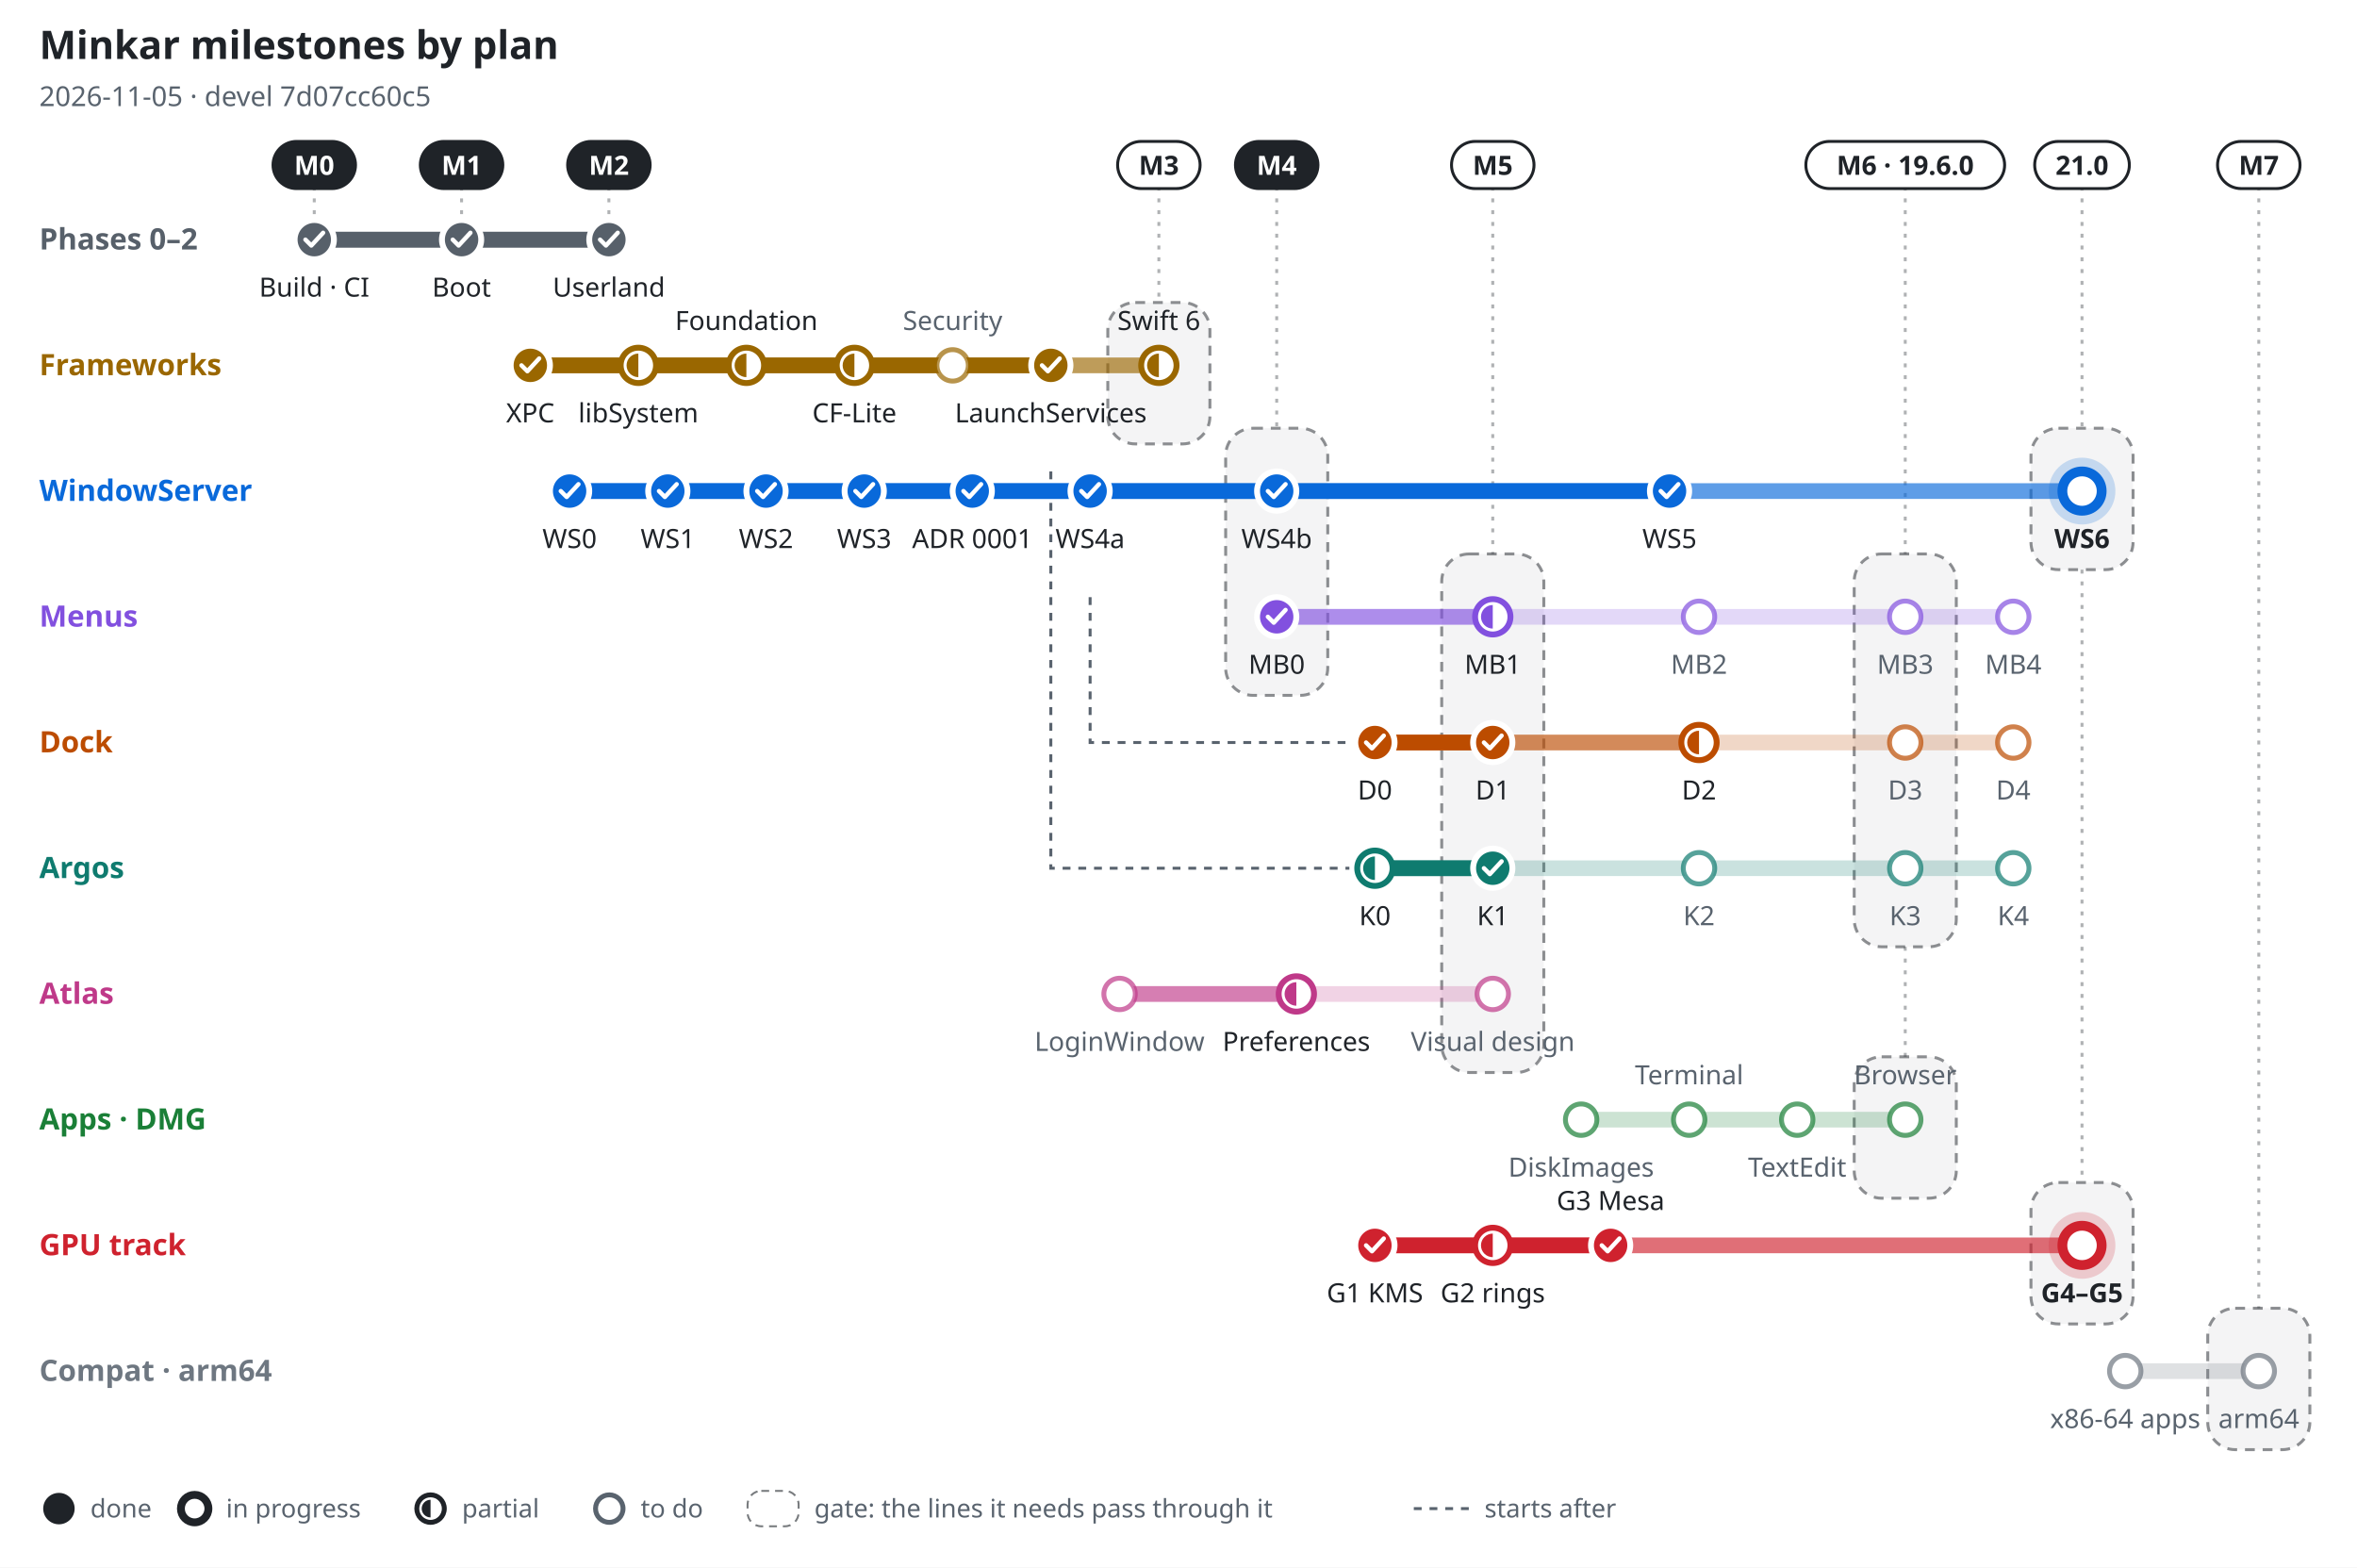
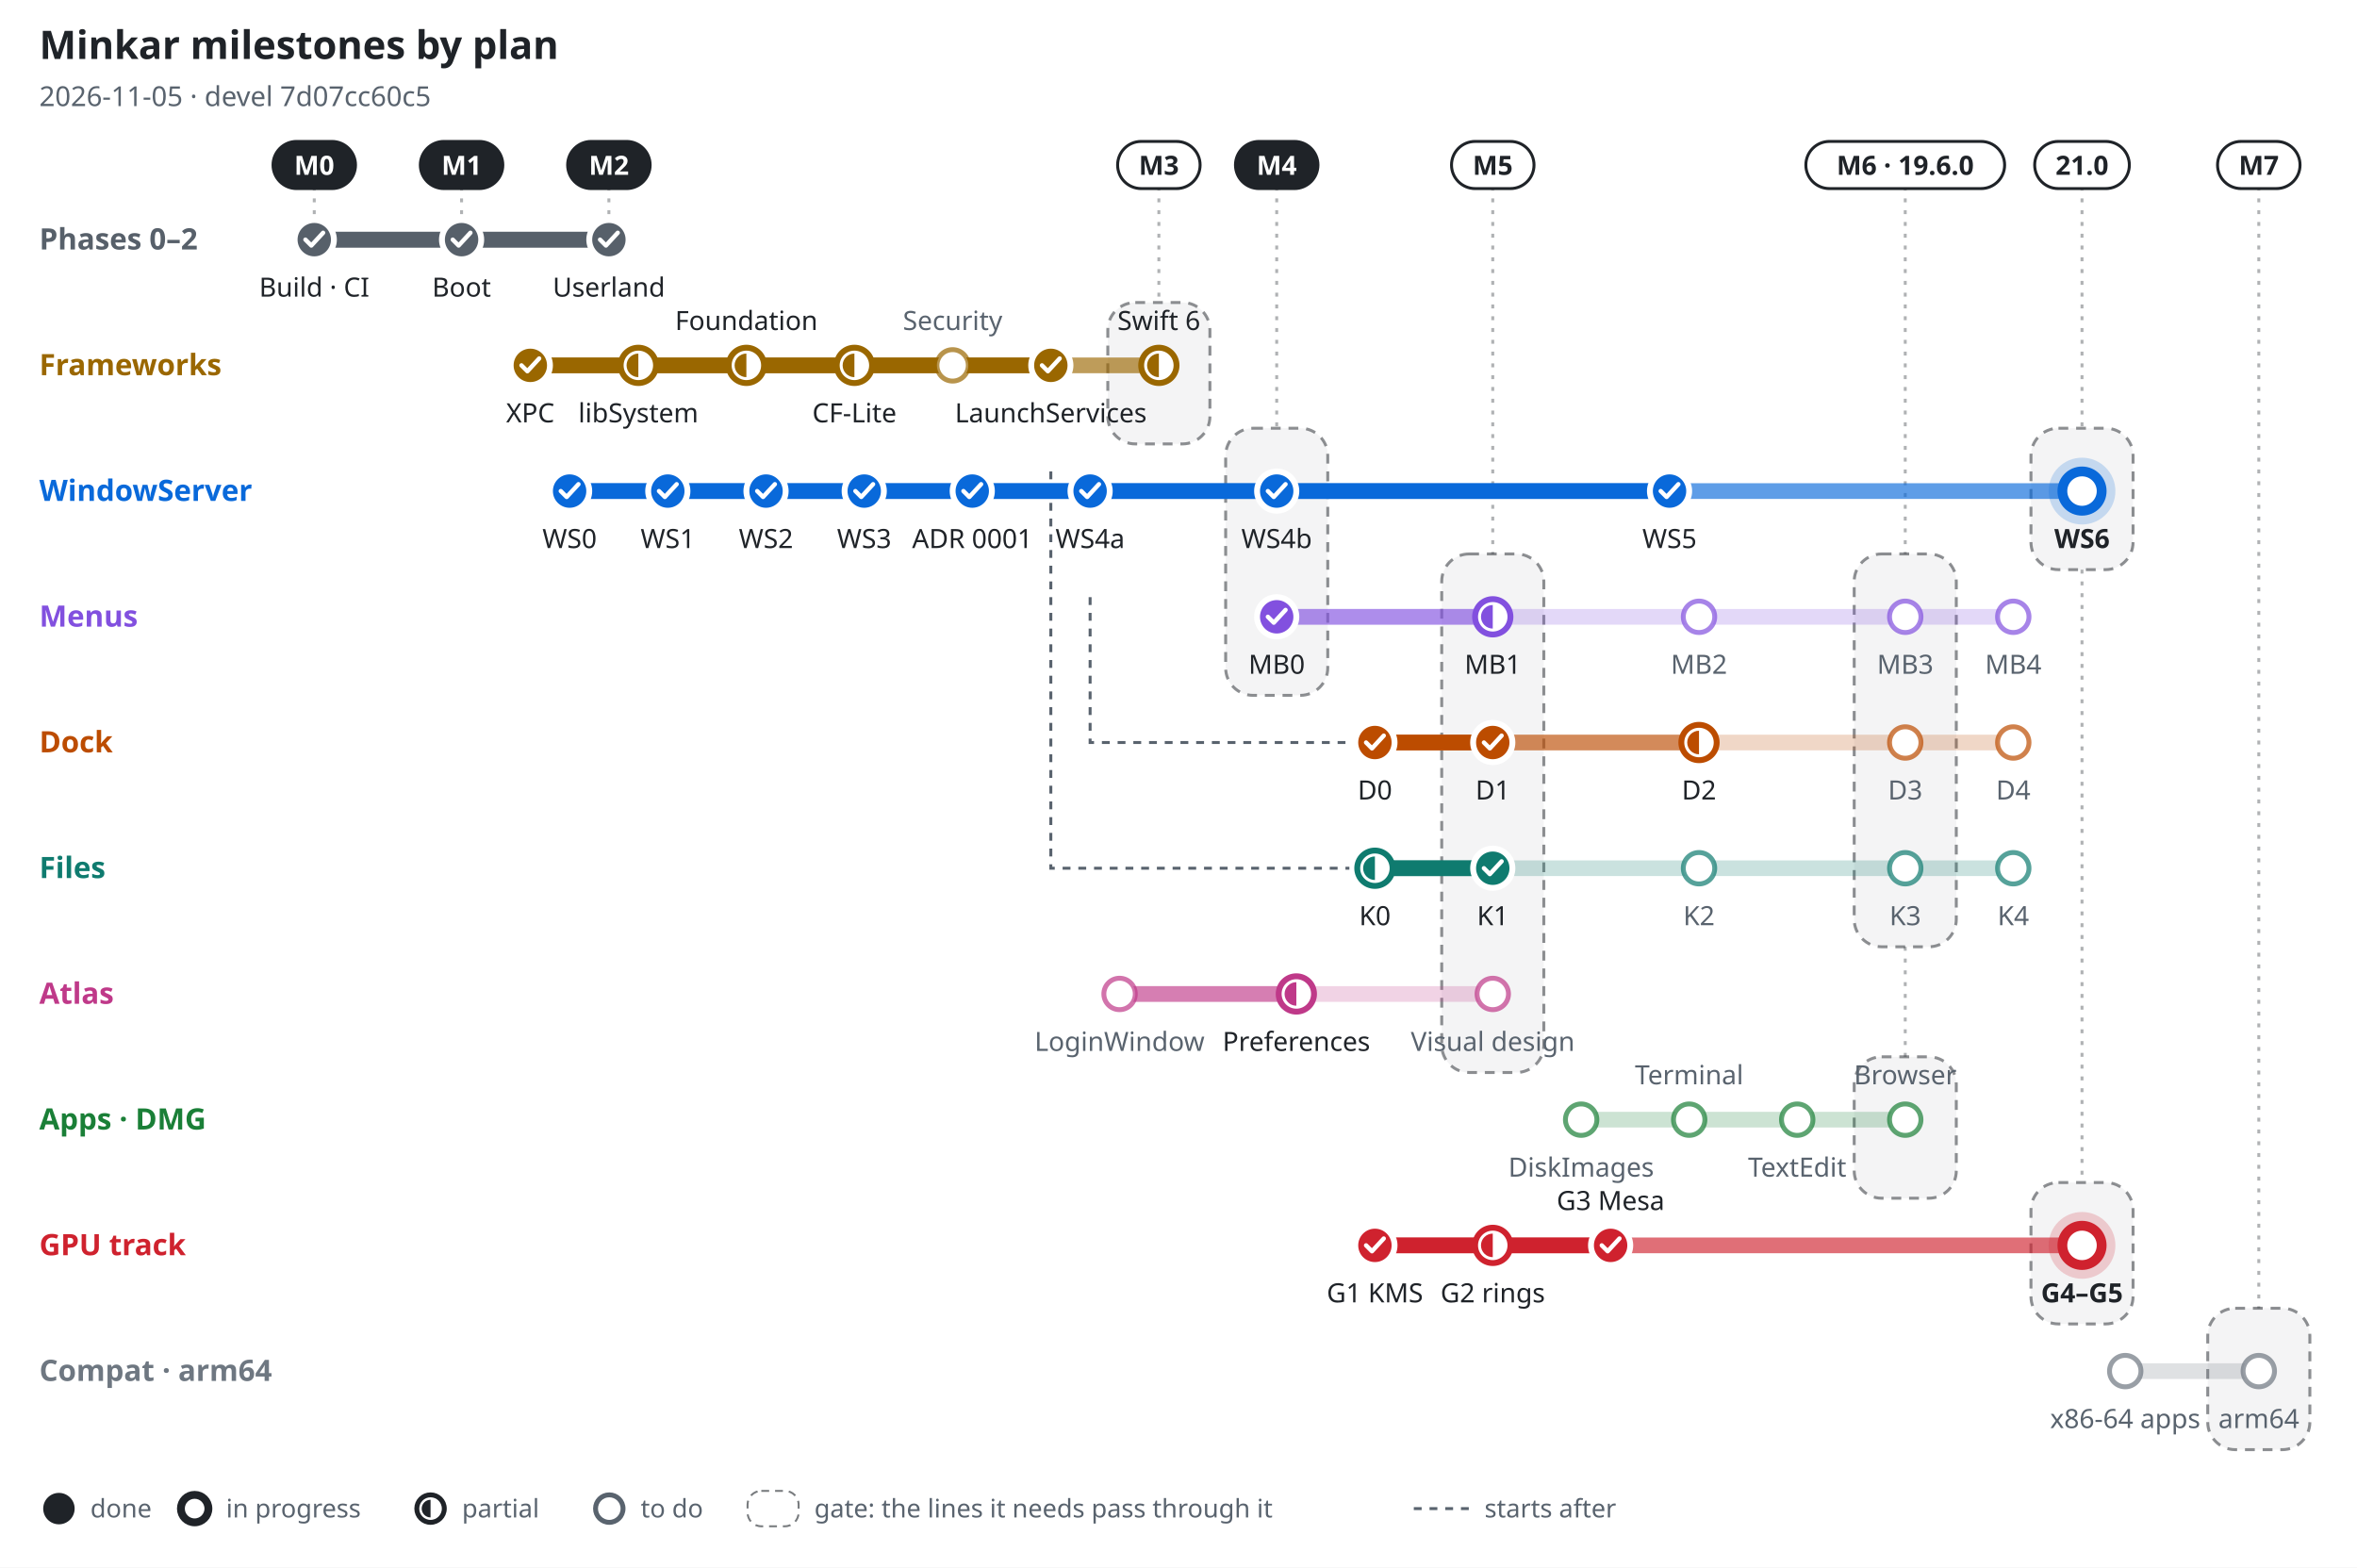
<svg xmlns="http://www.w3.org/2000/svg" width="1200" height="798" viewBox="0 0 1200 798" font-family="-apple-system, BlinkMacSystemFont, 'Segoe UI', 'Noto Sans', Helvetica, Arial, sans-serif" role="img" aria-label="Minkar milestones by plan, 2026-11-05">
  <rect width="1200" height="798" fill="#ffffff" />
  <text x="20" y="30" font-size="20" font-weight="700" fill="#1f2328" text-anchor="start">Minkar milestones by plan</text>
  <text x="20" y="54" font-size="14" font-weight="400" fill="#59636e" text-anchor="start">2026-11-05 · devel 7d07cc60c5</text>
  <line x1="160" y1="95" x2="160" y2="110" stroke="#1f2328" stroke-opacity=".35" stroke-width="1.5" stroke-dasharray="2 4" />
  <rect x="139" y="72" width="42" height="24" rx="12" fill="#1f2328" stroke="#1f2328" stroke-width="1.5" />
  <text x="160" y="89" font-size="13.5" font-weight="700" fill="#ffffff" text-anchor="middle">M0</text>
  <line x1="235" y1="95" x2="235" y2="110" stroke="#1f2328" stroke-opacity=".35" stroke-width="1.5" stroke-dasharray="2 4" />
  <rect x="214" y="72" width="42" height="24" rx="12" fill="#1f2328" stroke="#1f2328" stroke-width="1.5" />
  <text x="235" y="89" font-size="13.5" font-weight="700" fill="#ffffff" text-anchor="middle">M1</text>
  <line x1="310" y1="95" x2="310" y2="110" stroke="#1f2328" stroke-opacity=".35" stroke-width="1.5" stroke-dasharray="2 4" />
  <rect x="289" y="72" width="42" height="24" rx="12" fill="#1f2328" stroke="#1f2328" stroke-width="1.5" />
  <text x="310" y="89" font-size="13.5" font-weight="700" fill="#ffffff" text-anchor="middle">M2</text>
  <line x1="590" y1="95" x2="590" y2="154" stroke="#1f2328" stroke-opacity=".35" stroke-width="1.5" stroke-dasharray="2 4" />
  <rect x="564" y="154" width="52" height="72" rx="14" fill="#1f2328" fill-opacity=".05" stroke="#1f2328" stroke-opacity=".5" stroke-width="1.5" stroke-dasharray="5 4" />
  <rect x="569" y="72" width="42" height="24" rx="12" fill="#ffffff" stroke="#1f2328" stroke-width="1.5" />
  <text x="590" y="89" font-size="13.5" font-weight="700" fill="#1f2328" text-anchor="middle">M3</text>
  <line x1="650" y1="95" x2="650" y2="218" stroke="#1f2328" stroke-opacity=".35" stroke-width="1.5" stroke-dasharray="2 4" />
  <rect x="624" y="218" width="52" height="136" rx="14" fill="#1f2328" fill-opacity=".05" stroke="#1f2328" stroke-opacity=".5" stroke-width="1.5" stroke-dasharray="5 4" />
  <rect x="629" y="72" width="42" height="24" rx="12" fill="#1f2328" stroke="#1f2328" stroke-width="1.5" />
  <text x="650" y="89" font-size="13.5" font-weight="700" fill="#ffffff" text-anchor="middle">M4</text>
  <line x1="760" y1="95" x2="760" y2="282" stroke="#1f2328" stroke-opacity=".35" stroke-width="1.5" stroke-dasharray="2 4" />
  <rect x="734" y="282" width="52" height="264" rx="14" fill="#1f2328" fill-opacity=".05" stroke="#1f2328" stroke-opacity=".5" stroke-width="1.5" stroke-dasharray="5 4" />
  <rect x="739" y="72" width="42" height="24" rx="12" fill="#ffffff" stroke="#1f2328" stroke-width="1.5" />
  <text x="760" y="89" font-size="13.5" font-weight="700" fill="#1f2328" text-anchor="middle">M5</text>
  <line x1="970" y1="95" x2="970" y2="282" stroke="#1f2328" stroke-opacity=".35" stroke-width="1.5" stroke-dasharray="2 4" />
  <rect x="944" y="282" width="52" height="200" rx="14" fill="#1f2328" fill-opacity=".05" stroke="#1f2328" stroke-opacity=".5" stroke-width="1.5" stroke-dasharray="5 4" />
  <line x1="970" y1="482" x2="970" y2="538" stroke="#1f2328" stroke-opacity=".35" stroke-width="1.5" stroke-dasharray="2 4" />
  <rect x="944" y="538" width="52" height="72" rx="14" fill="#1f2328" fill-opacity=".05" stroke="#1f2328" stroke-opacity=".5" stroke-width="1.5" stroke-dasharray="5 4" />
  <rect x="919.4" y="72" width="101.2" height="24" rx="12" fill="#ffffff" stroke="#1f2328" stroke-width="1.5" />
  <text x="970" y="89" font-size="13.5" font-weight="700" fill="#1f2328" text-anchor="middle">M6 · 19.6.0</text>
  <line x1="1060" y1="95" x2="1060" y2="218" stroke="#1f2328" stroke-opacity=".35" stroke-width="1.5" stroke-dasharray="2 4" />
  <rect x="1034" y="218" width="52" height="72" rx="14" fill="#1f2328" fill-opacity=".05" stroke="#1f2328" stroke-opacity=".5" stroke-width="1.5" stroke-dasharray="5 4" />
  <line x1="1060" y1="290" x2="1060" y2="602" stroke="#1f2328" stroke-opacity=".35" stroke-width="1.5" stroke-dasharray="2 4" />
  <rect x="1034" y="602" width="52" height="72" rx="14" fill="#1f2328" fill-opacity=".05" stroke="#1f2328" stroke-opacity=".5" stroke-width="1.5" stroke-dasharray="5 4" />
  <rect x="1035.9" y="72" width="48.2" height="24" rx="12" fill="#ffffff" stroke="#1f2328" stroke-width="1.5" />
  <text x="1060" y="89" font-size="13.5" font-weight="700" fill="#1f2328" text-anchor="middle">21.0</text>
  <line x1="1150" y1="95" x2="1150" y2="666" stroke="#1f2328" stroke-opacity=".35" stroke-width="1.5" stroke-dasharray="2 4" />
  <rect x="1124" y="666" width="52" height="72" rx="14" fill="#1f2328" fill-opacity=".05" stroke="#1f2328" stroke-opacity=".5" stroke-width="1.5" stroke-dasharray="5 4" />
  <rect x="1129" y="72" width="42" height="24" rx="12" fill="#ffffff" stroke="#1f2328" stroke-width="1.5" />
  <text x="1150" y="89" font-size="13.5" font-weight="700" fill="#1f2328" text-anchor="middle">M7</text>
  <path d="M555 304 V378 H687" fill="none" stroke="#59636e" stroke-width="1.5" stroke-dasharray="4 4" />
  <path d="M535 240 V442 H687" fill="none" stroke="#59636e" stroke-width="1.5" stroke-dasharray="4 4" />
  <text x="20" y="127" font-size="15" font-weight="700" fill="#57606a" text-anchor="start">Phases 0–2</text>
  <line x1="160" y1="122" x2="310" y2="122" stroke="#57606a" stroke-opacity=".22" stroke-width="8" stroke-linecap="round" />
  <line x1="160" y1="122" x2="310" y2="122" stroke="#57606a" stroke-opacity=".55" stroke-width="8" stroke-linecap="round" />
  <line x1="160" y1="122" x2="310" y2="122" stroke="#57606a" stroke-opacity="1" stroke-width="8" stroke-linecap="round" />
  <circle cx="160" cy="122" r="10" fill="#57606a" stroke="#ffffff" stroke-width="3" />
  <path d="M155.5 122 l3 3 l6 -6.5" fill="none" stroke="#ffffff" stroke-width="2.2" stroke-linecap="round" stroke-linejoin="round" />
  <text x="160" y="151" font-size="13.5" font-weight="500" fill="#1f2328" text-anchor="middle">Build · CI</text>
  <circle cx="235" cy="122" r="10" fill="#57606a" stroke="#ffffff" stroke-width="3" />
  <path d="M230.5 122 l3 3 l6 -6.5" fill="none" stroke="#ffffff" stroke-width="2.2" stroke-linecap="round" stroke-linejoin="round" />
  <text x="235" y="151" font-size="13.5" font-weight="500" fill="#1f2328" text-anchor="middle">Boot</text>
  <circle cx="310" cy="122" r="10" fill="#57606a" stroke="#ffffff" stroke-width="3" />
  <path d="M305.5 122 l3 3 l6 -6.5" fill="none" stroke="#ffffff" stroke-width="2.2" stroke-linecap="round" stroke-linejoin="round" />
  <text x="310" y="151" font-size="13.5" font-weight="500" fill="#1f2328" text-anchor="middle">Userland</text>
  <text x="20" y="191" font-size="15" font-weight="700" fill="#9a6700" text-anchor="start">Frameworks</text>
  <line x1="270" y1="186" x2="590" y2="186" stroke="#9a6700" stroke-opacity=".22" stroke-width="8" stroke-linecap="round" />
  <line x1="270" y1="186" x2="590" y2="186" stroke="#9a6700" stroke-opacity=".55" stroke-width="8" stroke-linecap="round" />
  <line x1="270" y1="186" x2="535" y2="186" stroke="#9a6700" stroke-opacity="1" stroke-width="8" stroke-linecap="round" />
  <circle cx="270" cy="186" r="10" fill="#9a6700" stroke="#ffffff" stroke-width="3" />
  <path d="M265.5 186 l3 3 l6 -6.5" fill="none" stroke="#ffffff" stroke-width="2.2" stroke-linecap="round" stroke-linejoin="round" />
  <text x="270" y="215" font-size="13.5" font-weight="500" fill="#1f2328" text-anchor="middle">XPC</text>
  <circle cx="325" cy="186" r="9" fill="#ffffff" stroke="#9a6700" stroke-width="3" />
  <path d="M325 180 A6 6 0 0 0 325 192 Z" fill="#9a6700" />
  <text x="325" y="215" font-size="13.5" font-weight="500" fill="#1f2328" text-anchor="middle">libSystem</text>
  <circle cx="380" cy="186" r="9" fill="#ffffff" stroke="#9a6700" stroke-width="3" />
  <path d="M380 180 A6 6 0 0 0 380 192 Z" fill="#9a6700" />
  <text x="380" y="168" font-size="13.5" font-weight="500" fill="#1f2328" text-anchor="middle">Foundation</text>
  <circle cx="435" cy="186" r="9" fill="#ffffff" stroke="#9a6700" stroke-width="3" />
  <path d="M435 180 A6 6 0 0 0 435 192 Z" fill="#9a6700" />
  <text x="435" y="215" font-size="13.5" font-weight="500" fill="#1f2328" text-anchor="middle">CF-Lite</text>
  <circle cx="485" cy="186" r="8" fill="#ffffff" stroke="#9a6700" stroke-opacity=".7" stroke-width="2.5" />
  <text x="485" y="168" font-size="13.5" font-weight="500" fill="#59636e" text-anchor="middle">Security</text>
  <circle cx="535" cy="186" r="10" fill="#9a6700" stroke="#ffffff" stroke-width="3" />
  <path d="M530.5 186 l3 3 l6 -6.5" fill="none" stroke="#ffffff" stroke-width="2.2" stroke-linecap="round" stroke-linejoin="round" />
  <text x="535" y="215" font-size="13.5" font-weight="500" fill="#1f2328" text-anchor="middle">LaunchServices</text>
  <circle cx="590" cy="186" r="9" fill="#ffffff" stroke="#9a6700" stroke-width="3" />
  <path d="M590 180 A6 6 0 0 0 590 192 Z" fill="#9a6700" />
  <text x="590" y="168" font-size="13.5" font-weight="500" fill="#1f2328" text-anchor="middle">Swift 6</text>
  <text x="20" y="255" font-size="15" font-weight="700" fill="#0969da" text-anchor="start">WindowServer</text>
  <line x1="290" y1="250" x2="1060" y2="250" stroke="#0969da" stroke-opacity=".22" stroke-width="8" stroke-linecap="round" />
  <line x1="290" y1="250" x2="1060" y2="250" stroke="#0969da" stroke-opacity=".55" stroke-width="8" stroke-linecap="round" />
  <line x1="290" y1="250" x2="850" y2="250" stroke="#0969da" stroke-opacity="1" stroke-width="8" stroke-linecap="round" />
  <circle cx="290" cy="250" r="10" fill="#0969da" stroke="#ffffff" stroke-width="3" />
  <path d="M285.5 250 l3 3 l6 -6.5" fill="none" stroke="#ffffff" stroke-width="2.2" stroke-linecap="round" stroke-linejoin="round" />
  <text x="290" y="279" font-size="13.5" font-weight="500" fill="#1f2328" text-anchor="middle">WS0</text>
  <circle cx="340" cy="250" r="10" fill="#0969da" stroke="#ffffff" stroke-width="3" />
  <path d="M335.5 250 l3 3 l6 -6.5" fill="none" stroke="#ffffff" stroke-width="2.2" stroke-linecap="round" stroke-linejoin="round" />
  <text x="340" y="279" font-size="13.5" font-weight="500" fill="#1f2328" text-anchor="middle">WS1</text>
  <circle cx="390" cy="250" r="10" fill="#0969da" stroke="#ffffff" stroke-width="3" />
  <path d="M385.5 250 l3 3 l6 -6.5" fill="none" stroke="#ffffff" stroke-width="2.2" stroke-linecap="round" stroke-linejoin="round" />
  <text x="390" y="279" font-size="13.5" font-weight="500" fill="#1f2328" text-anchor="middle">WS2</text>
  <circle cx="440" cy="250" r="10" fill="#0969da" stroke="#ffffff" stroke-width="3" />
  <path d="M435.5 250 l3 3 l6 -6.5" fill="none" stroke="#ffffff" stroke-width="2.2" stroke-linecap="round" stroke-linejoin="round" />
  <text x="440" y="279" font-size="13.5" font-weight="500" fill="#1f2328" text-anchor="middle">WS3</text>
  <circle cx="495" cy="250" r="10" fill="#0969da" stroke="#ffffff" stroke-width="3" />
  <path d="M490.5 250 l3 3 l6 -6.5" fill="none" stroke="#ffffff" stroke-width="2.2" stroke-linecap="round" stroke-linejoin="round" />
  <text x="495" y="279" font-size="13.5" font-weight="500" fill="#1f2328" text-anchor="middle">ADR 0001</text>
  <circle cx="555" cy="250" r="10" fill="#0969da" stroke="#ffffff" stroke-width="3" />
  <path d="M550.5 250 l3 3 l6 -6.5" fill="none" stroke="#ffffff" stroke-width="2.2" stroke-linecap="round" stroke-linejoin="round" />
  <text x="555" y="279" font-size="13.5" font-weight="500" fill="#1f2328" text-anchor="middle">WS4a</text>
  <circle cx="650" cy="250" r="10" fill="#0969da" stroke="#ffffff" stroke-width="3" />
  <path d="M645.5 250 l3 3 l6 -6.5" fill="none" stroke="#ffffff" stroke-width="2.2" stroke-linecap="round" stroke-linejoin="round" />
  <text x="650" y="279" font-size="13.5" font-weight="500" fill="#1f2328" text-anchor="middle">WS4b</text>
  <circle cx="850" cy="250" r="10" fill="#0969da" stroke="#ffffff" stroke-width="3" />
  <path d="M845.5 250 l3 3 l6 -6.5" fill="none" stroke="#ffffff" stroke-width="2.2" stroke-linecap="round" stroke-linejoin="round" />
  <text x="850" y="279" font-size="13.5" font-weight="500" fill="#1f2328" text-anchor="middle">WS5</text>
  <circle cx="1060" cy="250" r="17" fill="#0969da" fill-opacity=".2" />
  <circle cx="1060" cy="250" r="10" fill="#ffffff" stroke="#0969da" stroke-width="5" />
  <text x="1060" y="279" font-size="13.5" font-weight="700" fill="#1f2328" text-anchor="middle">WS6</text>
  <text x="20" y="319" font-size="15" font-weight="700" fill="#8250df" text-anchor="start">Menus</text>
  <line x1="650" y1="314" x2="1025" y2="314" stroke="#8250df" stroke-opacity=".22" stroke-width="8" stroke-linecap="round" />
  <line x1="650" y1="314" x2="760" y2="314" stroke="#8250df" stroke-opacity=".55" stroke-width="8" stroke-linecap="round" />
  <line x1="650" y1="314" x2="650" y2="314" stroke="#8250df" stroke-opacity="1" stroke-width="8" stroke-linecap="round" />
  <circle cx="650" cy="314" r="10" fill="#8250df" stroke="#ffffff" stroke-width="3" />
  <path d="M645.5 314 l3 3 l6 -6.5" fill="none" stroke="#ffffff" stroke-width="2.2" stroke-linecap="round" stroke-linejoin="round" />
  <text x="650" y="343" font-size="13.5" font-weight="500" fill="#1f2328" text-anchor="middle">MB0</text>
  <circle cx="760" cy="314" r="9" fill="#ffffff" stroke="#8250df" stroke-width="3" />
  <path d="M760 308 A6 6 0 0 0 760 320 Z" fill="#8250df" />
  <text x="760" y="343" font-size="13.5" font-weight="500" fill="#1f2328" text-anchor="middle">MB1</text>
  <circle cx="865" cy="314" r="8" fill="#ffffff" stroke="#8250df" stroke-opacity=".7" stroke-width="2.5" />
  <text x="865" y="343" font-size="13.5" font-weight="500" fill="#59636e" text-anchor="middle">MB2</text>
  <circle cx="970" cy="314" r="8" fill="#ffffff" stroke="#8250df" stroke-opacity=".7" stroke-width="2.5" />
  <text x="970" y="343" font-size="13.5" font-weight="500" fill="#59636e" text-anchor="middle">MB3</text>
  <circle cx="1025" cy="314" r="8" fill="#ffffff" stroke="#8250df" stroke-opacity=".7" stroke-width="2.5" />
  <text x="1025" y="343" font-size="13.5" font-weight="500" fill="#59636e" text-anchor="middle">MB4</text>
  <text x="20" y="383" font-size="15" font-weight="700" fill="#bc4c00" text-anchor="start">Dock</text>
  <line x1="700" y1="378" x2="1025" y2="378" stroke="#bc4c00" stroke-opacity=".22" stroke-width="8" stroke-linecap="round" />
  <line x1="700" y1="378" x2="865" y2="378" stroke="#bc4c00" stroke-opacity=".55" stroke-width="8" stroke-linecap="round" />
  <line x1="700" y1="378" x2="760" y2="378" stroke="#bc4c00" stroke-opacity="1" stroke-width="8" stroke-linecap="round" />
  <circle cx="700" cy="378" r="10" fill="#bc4c00" stroke="#ffffff" stroke-width="3" />
  <path d="M695.5 378 l3 3 l6 -6.5" fill="none" stroke="#ffffff" stroke-width="2.2" stroke-linecap="round" stroke-linejoin="round" />
  <text x="700" y="407" font-size="13.5" font-weight="500" fill="#1f2328" text-anchor="middle">D0</text>
  <circle cx="760" cy="378" r="10" fill="#bc4c00" stroke="#ffffff" stroke-width="3" />
  <path d="M755.5 378 l3 3 l6 -6.5" fill="none" stroke="#ffffff" stroke-width="2.2" stroke-linecap="round" stroke-linejoin="round" />
  <text x="760" y="407" font-size="13.5" font-weight="500" fill="#1f2328" text-anchor="middle">D1</text>
  <circle cx="865" cy="378" r="9" fill="#ffffff" stroke="#bc4c00" stroke-width="3" />
  <path d="M865 372 A6 6 0 0 0 865 384 Z" fill="#bc4c00" />
  <text x="865" y="407" font-size="13.5" font-weight="500" fill="#1f2328" text-anchor="middle">D2</text>
  <circle cx="970" cy="378" r="8" fill="#ffffff" stroke="#bc4c00" stroke-opacity=".7" stroke-width="2.5" />
  <text x="970" y="407" font-size="13.5" font-weight="500" fill="#59636e" text-anchor="middle">D3</text>
  <circle cx="1025" cy="378" r="8" fill="#ffffff" stroke="#bc4c00" stroke-opacity=".7" stroke-width="2.5" />
  <text x="1025" y="407" font-size="13.5" font-weight="500" fill="#59636e" text-anchor="middle">D4</text>
-   <text x="20" y="447" font-size="15" font-weight="700" fill="#0f7b6f" text-anchor="start">Argos</text>
+   <text x="20" y="447" font-size="15" font-weight="700" fill="#0f7b6f" text-anchor="start">Files</text>
  <line x1="700" y1="442" x2="1025" y2="442" stroke="#0f7b6f" stroke-opacity=".22" stroke-width="8" stroke-linecap="round" />
  <line x1="700" y1="442" x2="760" y2="442" stroke="#0f7b6f" stroke-opacity=".55" stroke-width="8" stroke-linecap="round" />
  <line x1="700" y1="442" x2="760" y2="442" stroke="#0f7b6f" stroke-opacity="1" stroke-width="8" stroke-linecap="round" />
  <circle cx="700" cy="442" r="9" fill="#ffffff" stroke="#0f7b6f" stroke-width="3" />
  <path d="M700 436 A6 6 0 0 0 700 448 Z" fill="#0f7b6f" />
  <text x="700" y="471" font-size="13.5" font-weight="500" fill="#1f2328" text-anchor="middle">K0</text>
  <circle cx="760" cy="442" r="10" fill="#0f7b6f" stroke="#ffffff" stroke-width="3" />
  <path d="M755.5 442 l3 3 l6 -6.5" fill="none" stroke="#ffffff" stroke-width="2.2" stroke-linecap="round" stroke-linejoin="round" />
  <text x="760" y="471" font-size="13.5" font-weight="500" fill="#1f2328" text-anchor="middle">K1</text>
  <circle cx="865" cy="442" r="8" fill="#ffffff" stroke="#0f7b6f" stroke-opacity=".7" stroke-width="2.5" />
  <text x="865" y="471" font-size="13.5" font-weight="500" fill="#59636e" text-anchor="middle">K2</text>
  <circle cx="970" cy="442" r="8" fill="#ffffff" stroke="#0f7b6f" stroke-opacity=".7" stroke-width="2.5" />
  <text x="970" y="471" font-size="13.5" font-weight="500" fill="#59636e" text-anchor="middle">K3</text>
  <circle cx="1025" cy="442" r="8" fill="#ffffff" stroke="#0f7b6f" stroke-opacity=".7" stroke-width="2.5" />
  <text x="1025" y="471" font-size="13.5" font-weight="500" fill="#59636e" text-anchor="middle">K4</text>
  <text x="20" y="511" font-size="15" font-weight="700" fill="#bf3989" text-anchor="start">Atlas</text>
  <line x1="570" y1="506" x2="760" y2="506" stroke="#bf3989" stroke-opacity=".22" stroke-width="8" stroke-linecap="round" />
  <line x1="570" y1="506" x2="660" y2="506" stroke="#bf3989" stroke-opacity=".55" stroke-width="8" stroke-linecap="round" />
  <circle cx="570" cy="506" r="8" fill="#ffffff" stroke="#bf3989" stroke-opacity=".7" stroke-width="2.5" />
  <text x="570" y="535" font-size="13.5" font-weight="500" fill="#59636e" text-anchor="middle">LoginWindow</text>
  <circle cx="660" cy="506" r="9" fill="#ffffff" stroke="#bf3989" stroke-width="3" />
  <path d="M660 500 A6 6 0 0 0 660 512 Z" fill="#bf3989" />
  <text x="660" y="535" font-size="13.5" font-weight="500" fill="#1f2328" text-anchor="middle">Preferences</text>
  <circle cx="760" cy="506" r="8" fill="#ffffff" stroke="#bf3989" stroke-opacity=".7" stroke-width="2.5" />
  <text x="760" y="535" font-size="13.5" font-weight="500" fill="#59636e" text-anchor="middle">Visual design</text>
  <text x="20" y="575" font-size="15" font-weight="700" fill="#1a7f37" text-anchor="start">Apps · DMG</text>
  <line x1="805" y1="570" x2="970" y2="570" stroke="#1a7f37" stroke-opacity=".22" stroke-width="8" stroke-linecap="round" />
  <circle cx="805" cy="570" r="8" fill="#ffffff" stroke="#1a7f37" stroke-opacity=".7" stroke-width="2.5" />
  <text x="805" y="599" font-size="13.5" font-weight="500" fill="#59636e" text-anchor="middle">DiskImages</text>
  <circle cx="860" cy="570" r="8" fill="#ffffff" stroke="#1a7f37" stroke-opacity=".7" stroke-width="2.5" />
  <text x="860" y="552" font-size="13.5" font-weight="500" fill="#59636e" text-anchor="middle">Terminal</text>
  <circle cx="915" cy="570" r="8" fill="#ffffff" stroke="#1a7f37" stroke-opacity=".7" stroke-width="2.5" />
  <text x="915" y="599" font-size="13.5" font-weight="500" fill="#59636e" text-anchor="middle">TextEdit</text>
  <circle cx="970" cy="570" r="8" fill="#ffffff" stroke="#1a7f37" stroke-opacity=".7" stroke-width="2.5" />
  <text x="970" y="552" font-size="13.5" font-weight="500" fill="#59636e" text-anchor="middle">Browser</text>
  <text x="20" y="639" font-size="15" font-weight="700" fill="#cf222e" text-anchor="start">GPU track</text>
  <line x1="700" y1="634" x2="1060" y2="634" stroke="#cf222e" stroke-opacity=".22" stroke-width="8" stroke-linecap="round" />
  <line x1="700" y1="634" x2="1060" y2="634" stroke="#cf222e" stroke-opacity=".55" stroke-width="8" stroke-linecap="round" />
  <line x1="700" y1="634" x2="820" y2="634" stroke="#cf222e" stroke-opacity="1" stroke-width="8" stroke-linecap="round" />
  <circle cx="700" cy="634" r="10" fill="#cf222e" stroke="#ffffff" stroke-width="3" />
  <path d="M695.5 634 l3 3 l6 -6.5" fill="none" stroke="#ffffff" stroke-width="2.2" stroke-linecap="round" stroke-linejoin="round" />
  <text x="700" y="663" font-size="13.5" font-weight="500" fill="#1f2328" text-anchor="middle">G1 KMS</text>
  <circle cx="760" cy="634" r="9" fill="#ffffff" stroke="#cf222e" stroke-width="3" />
  <path d="M760 628 A6 6 0 0 0 760 640 Z" fill="#cf222e" />
  <text x="760" y="663" font-size="13.5" font-weight="500" fill="#1f2328" text-anchor="middle">G2 rings</text>
  <circle cx="820" cy="634" r="10" fill="#cf222e" stroke="#ffffff" stroke-width="3" />
  <path d="M815.5 634 l3 3 l6 -6.5" fill="none" stroke="#ffffff" stroke-width="2.2" stroke-linecap="round" stroke-linejoin="round" />
  <text x="820" y="616" font-size="13.5" font-weight="500" fill="#1f2328" text-anchor="middle">G3 Mesa</text>
  <circle cx="1060" cy="634" r="17" fill="#cf222e" fill-opacity=".2" />
  <circle cx="1060" cy="634" r="10" fill="#ffffff" stroke="#cf222e" stroke-width="5" />
  <text x="1060" y="663" font-size="13.5" font-weight="700" fill="#1f2328" text-anchor="middle">G4–G5</text>
  <text x="20" y="703" font-size="15" font-weight="700" fill="#6e7781" text-anchor="start">Compat · arm64</text>
  <line x1="1082" y1="698" x2="1150" y2="698" stroke="#6e7781" stroke-opacity=".22" stroke-width="8" stroke-linecap="round" />
  <circle cx="1082" cy="698" r="8" fill="#ffffff" stroke="#6e7781" stroke-opacity=".7" stroke-width="2.5" />
  <text x="1082" y="727" font-size="13.5" font-weight="500" fill="#59636e" text-anchor="middle">x86-64 apps</text>
  <circle cx="1150" cy="698" r="8" fill="#ffffff" stroke="#6e7781" stroke-opacity=".7" stroke-width="2.5" />
  <text x="1150" y="727" font-size="13.5" font-weight="500" fill="#59636e" text-anchor="middle">arm64</text>
  <circle cx="30" cy="768" r="8" fill="#1f2328" />
  <text x="46" y="772.5" font-size="13" font-weight="400" fill="#59636e" text-anchor="start">done</text>
  <circle cx="99.1" cy="768" r="7" fill="#ffffff" stroke="#1f2328" stroke-width="4" />
  <text x="115.1" y="772.5" font-size="13" font-weight="400" fill="#59636e" text-anchor="start">in progress</text>
  <circle cx="219.2" cy="768" r="7" fill="#ffffff" stroke="#1f2328" stroke-width="2.5" />
  <path d="M219.2 763.5 A4.5 4.5 0 0 0 219.2 772.5 Z" fill="#1f2328" />
  <text x="235.2" y="772.5" font-size="13" font-weight="400" fill="#59636e" text-anchor="start">partial</text>
  <circle cx="310.2" cy="768" r="7" fill="#ffffff" stroke="#59636e" stroke-width="2.5" />
  <text x="326.2" y="772.5" font-size="13" font-weight="400" fill="#59636e" text-anchor="start">to do</text>
  <rect x="380.6" y="759" width="26" height="18" rx="7" fill="none" stroke="#1f2328" stroke-opacity=".6" stroke-dasharray="4 3" />
  <text x="414.6" y="772.5" font-size="13" font-weight="400" fill="#59636e" text-anchor="start">gate: the lines it needs pass through it</text>
  <path d="M719.8 768 h28" stroke="#59636e" stroke-width="1.5" stroke-dasharray="4 4" />
  <text x="755.8" y="772.5" font-size="13" font-weight="400" fill="#59636e" text-anchor="start">starts after</text>
</svg>
